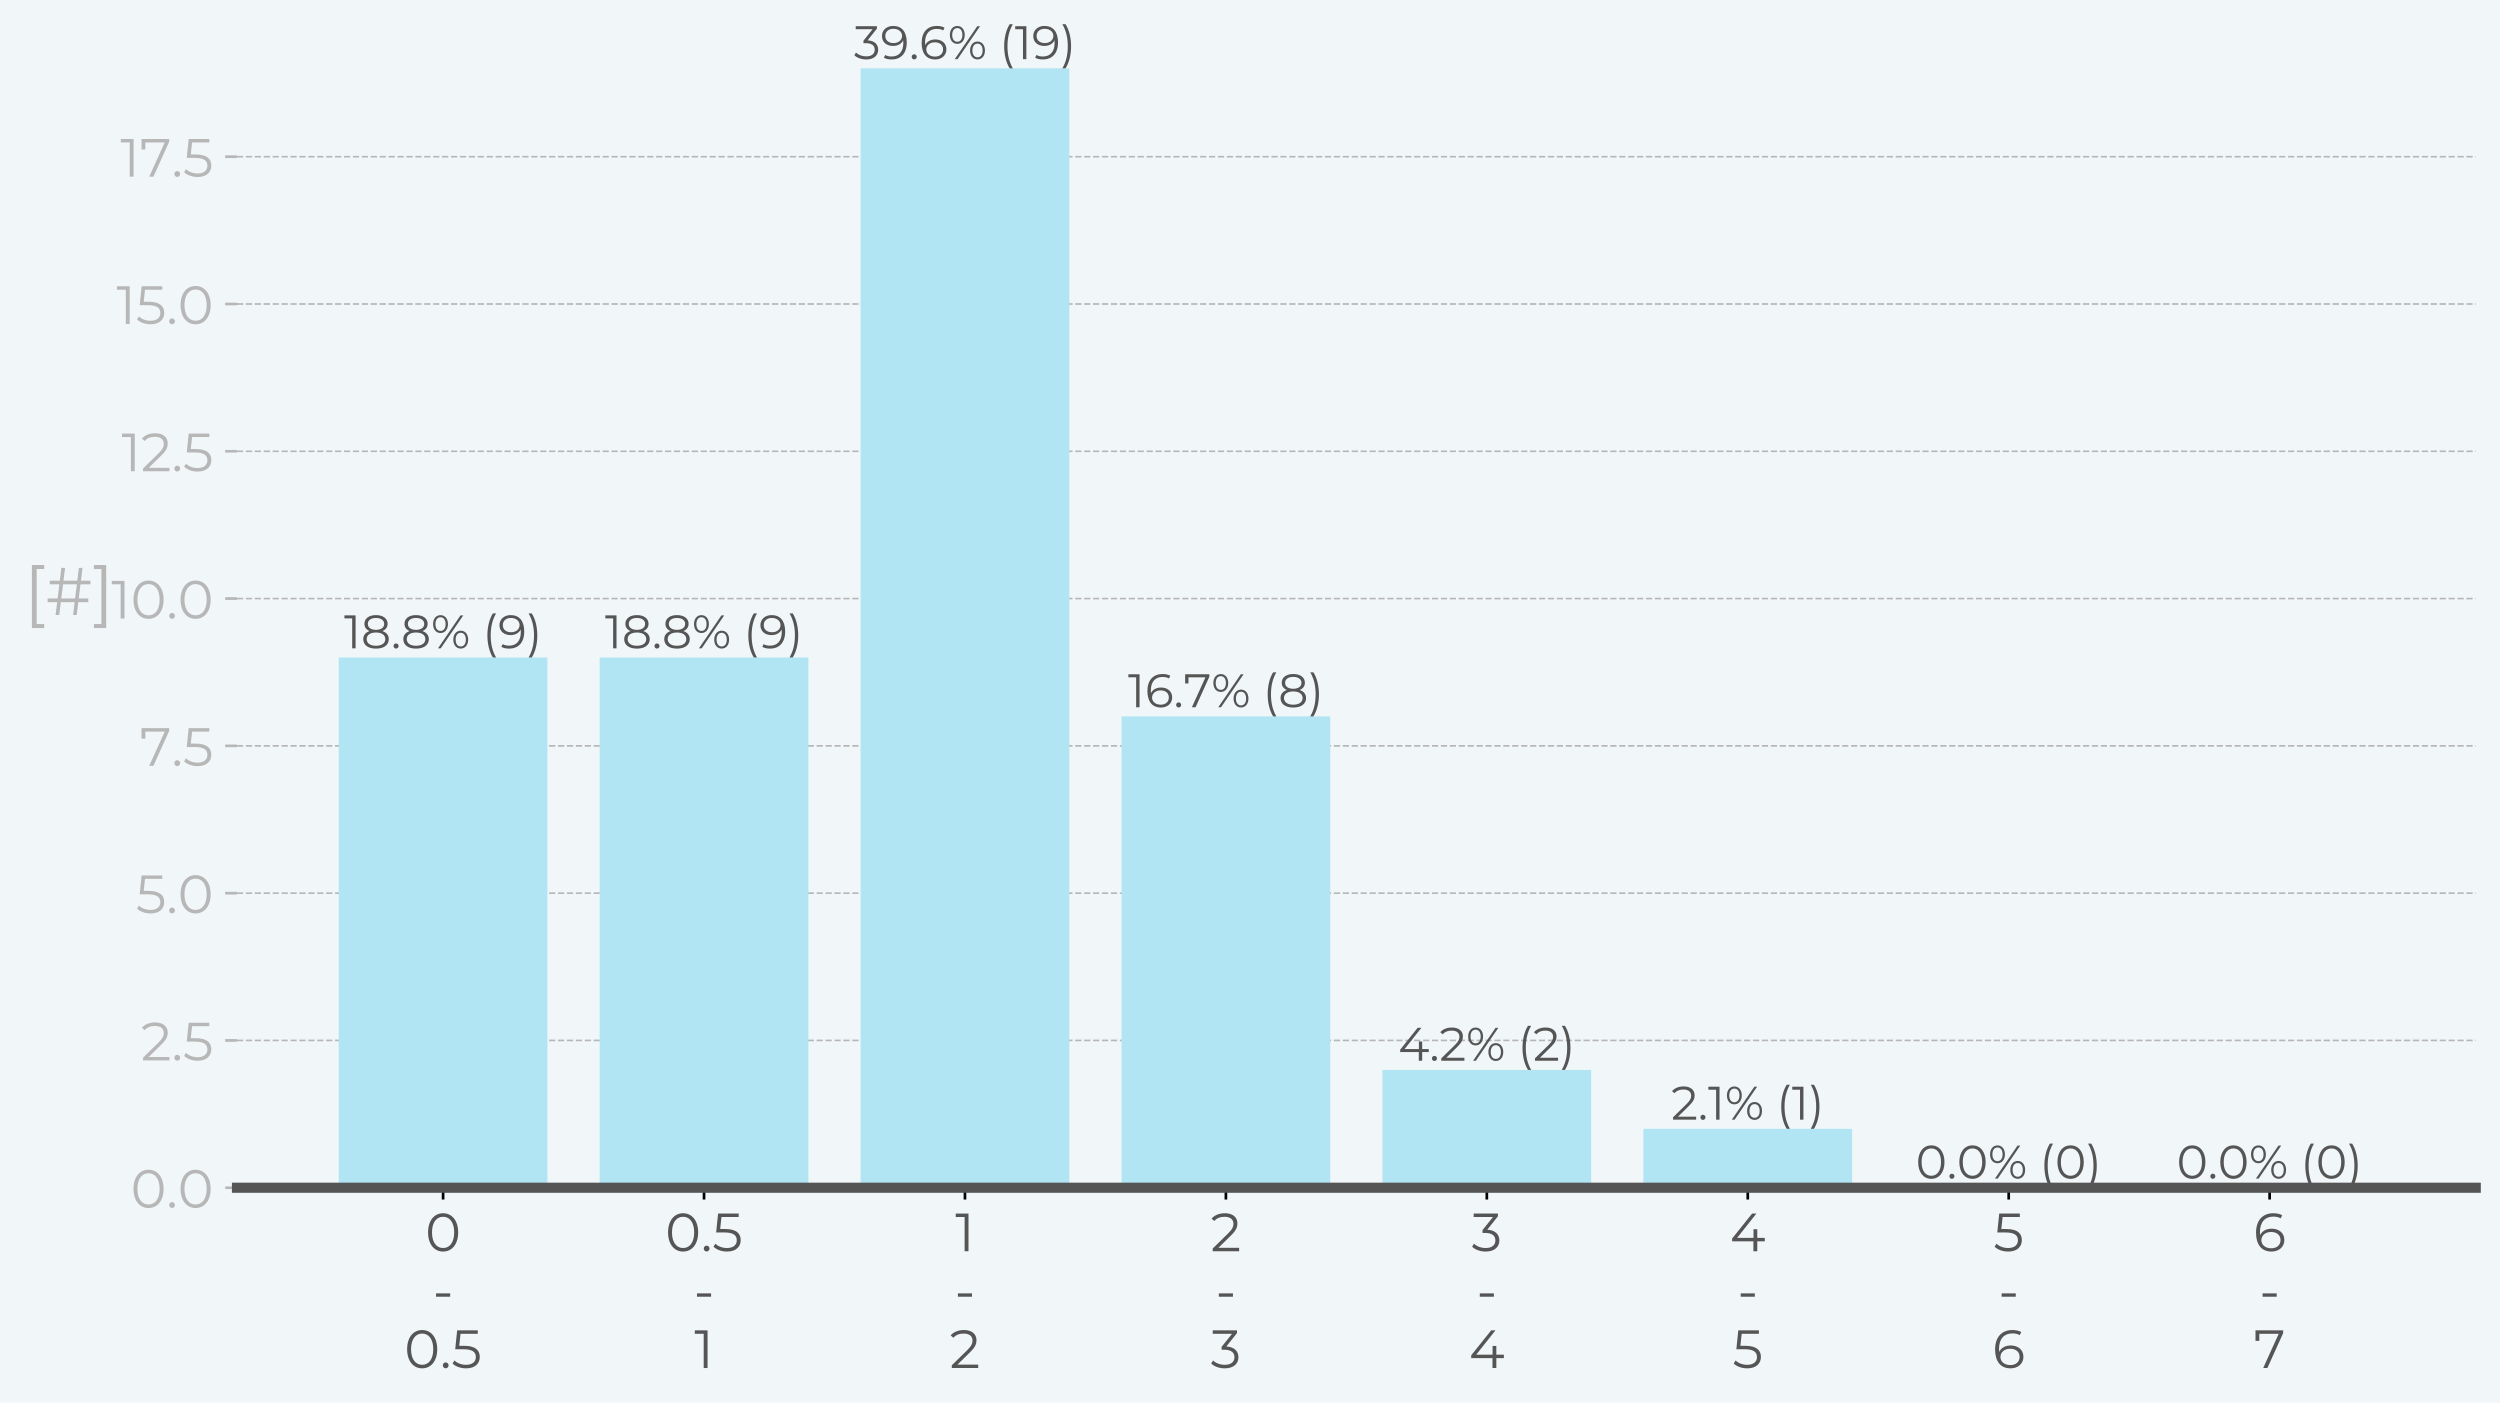
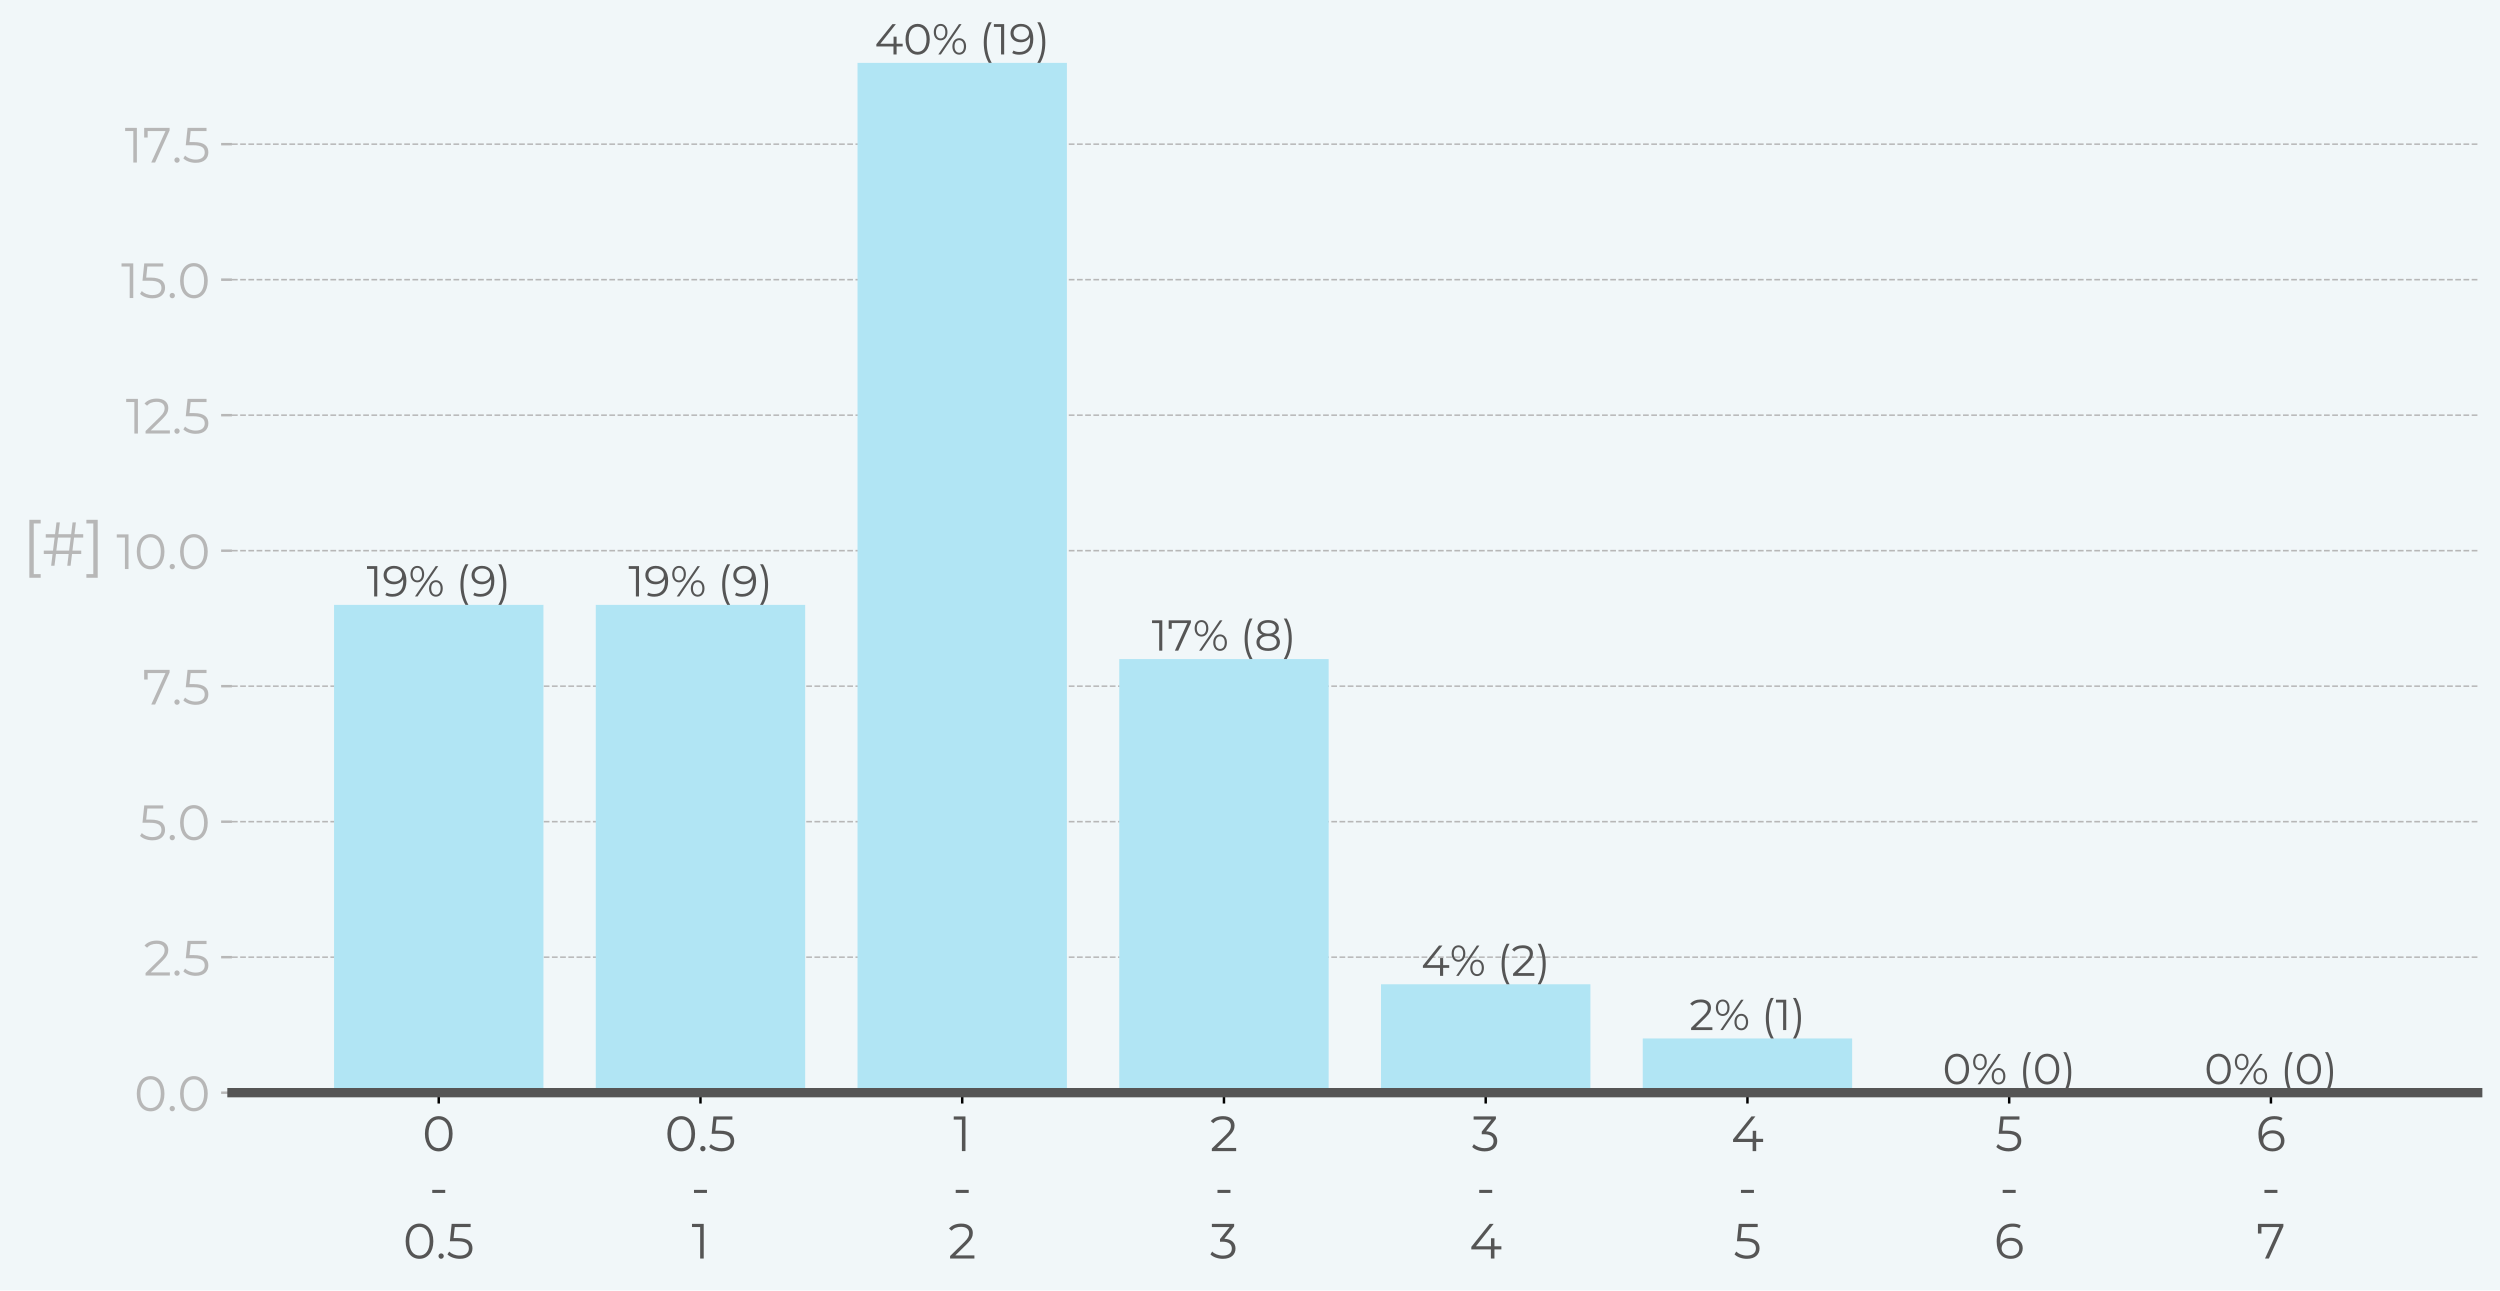
- <svg xmlns="http://www.w3.org/2000/svg" xmlns:xlink="http://www.w3.org/1999/xlink" width="742.895pt" height="416.827pt" viewBox="0 0 742.895 416.827" version="1.1">
+ <svg xmlns="http://www.w3.org/2000/svg" xmlns:xlink="http://www.w3.org/1999/xlink" width="807.524pt" height="416.827pt" viewBox="0 0 807.524 416.827" version="1.1">
  <defs>
    <style type="text/css">*{stroke-linejoin: round; stroke-linecap: butt}</style>
  </defs>
  <g id="figure_1">
    <g id="patch_1">
-       <path d="M 0 416.827  L 742.895 416.827  L 742.895 0  L 0 0  z " style="fill: #f1f7f9" />
+       <path d="M 0 416.827  L 807.524 416.827  L 807.524 0  L 0 0  z " style="fill: #f1f7f9" />
    </g>
    <g id="axes_1">
      <g id="patch_2">
-         <path d="M 70.415 352.945  L 735.695 352.945  L 735.695 20.305  L 70.415 20.305  z " style="fill: #f1f7f9" />
+         <path d="M 74.924 352.945  L 800.324 352.945  L 800.324 20.305  L 74.924 20.305  z " style="fill: #f1f7f9" />
      </g>
      <g id="matplotlib.axis_1">
        <g id="xtick_1">
          <g id="line2d_1">
            <defs>
-               <path id="m4e2fa15262" d="M 0 0  L 0 3.5  " style="stroke: #000000; stroke-width: 0.8" />
+               <path id="m063a7b8c73" d="M 0 0  L 0 3.5  " style="stroke: #000000; stroke-width: 0.8" />
            </defs>
            <g>
-               <use xlink:href="#m4e2fa15262" x="131.67" y="352.945" style="stroke: #000000; stroke-width: 0.8" />
+               <use xlink:href="#m063a7b8c73" x="141.715" y="352.945" style="stroke: #000000; stroke-width: 0.8" />
            </g>
          </g>
          <g id="text_1">
-             <g style="fill: #555555" transform="translate(126.3739 371.8178)scale(0.16 -0.16)">
+             <g style="fill: #555555" transform="translate(136.4184 371.8178)scale(0.16 -0.16)">
              <defs>
                <path id="Montserrat-Regular-30" d="M 2118 -38  C 3155 -38 3910 813 3910 2240  C 3910 3667 3155 4518 2118 4518  C 1082 4518 333 3667 333 2240  C 333 813 1082 -38 2118 -38  z M 2118 384  C 1338 384 800 1043 800 2240  C 800 3437 1338 4096 2118 4096  C 2899 4096 3437 3437 3437 2240  C 3437 1043 2899 384 2118 384  z " transform="scale(0.015625)" />
              </defs>
              <use xlink:href="#Montserrat-Regular-30" />
            </g>
-             <g style="fill: #555555" transform="translate(128.6139 389.1698)scale(0.16 -0.16)">
+             <g style="fill: #555555" transform="translate(138.6584 389.1698)scale(0.16 -0.16)">
              <defs>
                <path id="Montserrat-Regular-2d" d="M 384 1536  L 2061 1536  L 2061 1933  L 384 1933  L 384 1536  z " transform="scale(0.015625)" />
              </defs>
              <use xlink:href="#Montserrat-Regular-2d" />
            </g>
-             <g style="fill: #555555" transform="translate(120.1501 406.5218)scale(0.16 -0.16)">
+             <g style="fill: #555555" transform="translate(130.1947 406.5218)scale(0.16 -0.16)">
              <defs>
                <path id="Montserrat-Regular-2e" d="M 678 -32  C 864 -32 1024 122 1024 320  C 1024 518 864 666 678 666  C 493 666 339 518 339 320  C 339 122 493 -32 678 -32  z " transform="scale(0.015625)" />
                <path id="Montserrat-Regular-35" d="M 1510 2643  L 934 2643  L 1088 4070  L 3136 4070  L 3136 4480  L 685 4480  L 454 2234  L 1408 2234  C 2547 2234 2906 1875 2906 1299  C 2906 755 2502 384 1741 384  C 1165 384 653 602 365 902  L 141 538  C 486 186 1101 -38 1747 -38  C 2842 -38 3373 557 3373 1318  C 3373 2112 2861 2643 1510 2643  z " transform="scale(0.015625)" />
              </defs>
              <use xlink:href="#Montserrat-Regular-30" />
              <use xlink:href="#Montserrat-Regular-2e" x="66.2" />
              <use xlink:href="#Montserrat-Regular-35" x="87.4" />
            </g>
          </g>
        </g>
        <g id="xtick_2">
          <g id="line2d_2">
            <g>
-               <use xlink:href="#m4e2fa15262" x="209.209" y="352.945" style="stroke: #000000; stroke-width: 0.8" />
+               <use xlink:href="#m063a7b8c73" x="226.26" y="352.945" style="stroke: #000000; stroke-width: 0.8" />
            </g>
          </g>
          <g id="text_2">
-             <g style="fill: #555555" transform="translate(197.6886 371.8178)scale(0.16 -0.16)">
+             <g style="fill: #555555" transform="translate(214.7401 371.8178)scale(0.16 -0.16)">
              <use xlink:href="#Montserrat-Regular-30" />
              <use xlink:href="#Montserrat-Regular-2e" x="66.2" />
              <use xlink:href="#Montserrat-Regular-35" x="87.4" />
            </g>
-             <g style="fill: #555555" transform="translate(206.1523 389.1698)scale(0.16 -0.16)">
-               <use xlink:href="#Montserrat-Regular-2d" />
-             </g>
-             <g style="fill: #555555" transform="translate(206.3211 406.5218)scale(0.16 -0.16)">
+             <g style="fill: #555555" transform="translate(223.2039 389.1698)scale(0.16 -0.16)">
+               <use xlink:href="#Montserrat-Regular-2d" />
+             </g>
+             <g style="fill: #555555" transform="translate(223.3726 406.5218)scale(0.16 -0.16)">
              <defs>
                <path id="Montserrat-Regular-31" d="M 58 4480  L 58 4070  L 1114 4070  L 1114 0  L 1574 0  L 1574 4480  L 58 4480  z " transform="scale(0.015625)" />
              </defs>
              <use xlink:href="#Montserrat-Regular-31" />
            </g>
          </g>
        </g>
        <g id="xtick_3">
          <g id="line2d_3">
            <g>
-               <use xlink:href="#m4e2fa15262" x="286.747" y="352.945" style="stroke: #000000; stroke-width: 0.8" />
+               <use xlink:href="#m063a7b8c73" x="310.806" y="352.945" style="stroke: #000000; stroke-width: 0.8" />
            </g>
          </g>
          <g id="text_3">
-             <g style="fill: #555555" transform="translate(283.8596 371.8178)scale(0.16 -0.16)">
-               <use xlink:href="#Montserrat-Regular-31" />
-             </g>
-             <g style="fill: #555555" transform="translate(283.6908 389.1698)scale(0.16 -0.16)">
-               <use xlink:href="#Montserrat-Regular-2d" />
-             </g>
-             <g style="fill: #555555" transform="translate(282.2033 406.5218)scale(0.16 -0.16)">
+             <g style="fill: #555555" transform="translate(307.9181 371.8178)scale(0.16 -0.16)">
+               <use xlink:href="#Montserrat-Regular-31" />
+             </g>
+             <g style="fill: #555555" transform="translate(307.7493 389.1698)scale(0.16 -0.16)">
+               <use xlink:href="#Montserrat-Regular-2d" />
+             </g>
+             <g style="fill: #555555" transform="translate(306.2618 406.5218)scale(0.16 -0.16)">
              <defs>
                <path id="Montserrat-Regular-32" d="M 928 410  L 2451 1907  C 3053 2496 3187 2880 3187 3309  C 3187 4058 2611 4518 1702 4518  C 1018 4518 461 4288 115 3878  L 442 3597  C 736 3936 1139 4096 1664 4096  C 2349 4096 2714 3776 2714 3258  C 2714 2950 2618 2650 2112 2150  L 250 326  L 250 0  L 3392 0  L 3392 410  L 928 410  z " transform="scale(0.015625)" />
              </defs>
              <use xlink:href="#Montserrat-Regular-32" />
            </g>
          </g>
        </g>
        <g id="xtick_4">
          <g id="line2d_4">
            <g>
-               <use xlink:href="#m4e2fa15262" x="364.286" y="352.945" style="stroke: #000000; stroke-width: 0.8" />
+               <use xlink:href="#m063a7b8c73" x="395.351" y="352.945" style="stroke: #000000; stroke-width: 0.8" />
            </g>
          </g>
          <g id="text_4">
-             <g style="fill: #555555" transform="translate(359.7418 371.8178)scale(0.16 -0.16)">
+             <g style="fill: #555555" transform="translate(390.8073 371.8178)scale(0.16 -0.16)">
              <use xlink:href="#Montserrat-Regular-32" />
            </g>
-             <g style="fill: #555555" transform="translate(361.2293 389.1698)scale(0.16 -0.16)">
-               <use xlink:href="#Montserrat-Regular-2d" />
-             </g>
-             <g style="fill: #555555" transform="translate(359.773 406.5218)scale(0.16 -0.16)">
+             <g style="fill: #555555" transform="translate(392.2948 389.1698)scale(0.16 -0.16)">
+               <use xlink:href="#Montserrat-Regular-2d" />
+             </g>
+             <g style="fill: #555555" transform="translate(390.8385 406.5218)scale(0.16 -0.16)">
              <defs>
                <path id="Montserrat-Regular-33" d="M 1856 2560  L 3123 4154  L 3123 4480  L 243 4480  L 243 4070  L 2534 4070  L 1293 2515  L 1293 2176  L 1613 2176  C 2445 2176 2822 1824 2822 1286  C 2822 730 2413 384 1670 384  C 1088 384 570 602 282 902  L 58 538  C 403 186 1024 -38 1670 -38  C 2752 -38 3296 538 3296 1286  C 3296 2003 2816 2509 1856 2560  z " transform="scale(0.015625)" />
              </defs>
              <use xlink:href="#Montserrat-Regular-33" />
            </g>
          </g>
        </g>
        <g id="xtick_5">
          <g id="line2d_5">
            <g>
-               <use xlink:href="#m4e2fa15262" x="441.824" y="352.945" style="stroke: #000000; stroke-width: 0.8" />
+               <use xlink:href="#m063a7b8c73" x="479.896" y="352.945" style="stroke: #000000; stroke-width: 0.8" />
            </g>
          </g>
          <g id="text_5">
-             <g style="fill: #555555" transform="translate(437.3115 371.8178)scale(0.16 -0.16)">
+             <g style="fill: #555555" transform="translate(475.384 371.8178)scale(0.16 -0.16)">
              <use xlink:href="#Montserrat-Regular-33" />
            </g>
-             <g style="fill: #555555" transform="translate(438.7677 389.1698)scale(0.16 -0.16)">
-               <use xlink:href="#Montserrat-Regular-2d" />
-             </g>
-             <g style="fill: #555555" transform="translate(436.5365 406.5218)scale(0.16 -0.16)">
+             <g style="fill: #555555" transform="translate(476.8402 389.1698)scale(0.16 -0.16)">
+               <use xlink:href="#Montserrat-Regular-2d" />
+             </g>
+             <g style="fill: #555555" transform="translate(474.609 406.5218)scale(0.16 -0.16)">
              <defs>
                <path id="Montserrat-Regular-34" d="M 4141 1587  L 3245 1587  L 3245 2624  L 2797 2624  L 2797 1587  L 851 1587  L 3142 4480  L 2630 4480  L 256 1510  L 256 1178  L 2784 1178  L 2784 0  L 3245 0  L 3245 1178  L 4141 1178  L 4141 1587  z " transform="scale(0.015625)" />
              </defs>
              <use xlink:href="#Montserrat-Regular-34" />
            </g>
          </g>
        </g>
        <g id="xtick_6">
          <g id="line2d_6">
            <g>
-               <use xlink:href="#m4e2fa15262" x="519.362" y="352.945" style="stroke: #000000; stroke-width: 0.8" />
+               <use xlink:href="#m063a7b8c73" x="564.442" y="352.945" style="stroke: #000000; stroke-width: 0.8" />
            </g>
          </g>
          <g id="text_6">
-             <g style="fill: #555555" transform="translate(514.0749 371.8178)scale(0.16 -0.16)">
+             <g style="fill: #555555" transform="translate(559.1544 371.8178)scale(0.16 -0.16)">
              <use xlink:href="#Montserrat-Regular-34" />
            </g>
-             <g style="fill: #555555" transform="translate(516.3062 389.1698)scale(0.16 -0.16)">
-               <use xlink:href="#Montserrat-Regular-2d" />
-             </g>
-             <g style="fill: #555555" transform="translate(514.8349 406.5218)scale(0.16 -0.16)">
+             <g style="fill: #555555" transform="translate(561.3857 389.1698)scale(0.16 -0.16)">
+               <use xlink:href="#Montserrat-Regular-2d" />
+             </g>
+             <g style="fill: #555555" transform="translate(559.9144 406.5218)scale(0.16 -0.16)">
              <use xlink:href="#Montserrat-Regular-35" />
            </g>
          </g>
        </g>
        <g id="xtick_7">
          <g id="line2d_7">
            <g>
-               <use xlink:href="#m4e2fa15262" x="596.901" y="352.945" style="stroke: #000000; stroke-width: 0.8" />
+               <use xlink:href="#m063a7b8c73" x="648.987" y="352.945" style="stroke: #000000; stroke-width: 0.8" />
            </g>
          </g>
          <g id="text_7">
-             <g style="fill: #555555" transform="translate(592.3734 371.8178)scale(0.16 -0.16)">
+             <g style="fill: #555555" transform="translate(644.4599 371.8178)scale(0.16 -0.16)">
              <use xlink:href="#Montserrat-Regular-35" />
            </g>
-             <g style="fill: #555555" transform="translate(593.8447 389.1698)scale(0.16 -0.16)">
-               <use xlink:href="#Montserrat-Regular-2d" />
-             </g>
-             <g style="fill: #555555" transform="translate(592.0284 406.5218)scale(0.16 -0.16)">
+             <g style="fill: #555555" transform="translate(645.9311 389.1698)scale(0.16 -0.16)">
+               <use xlink:href="#Montserrat-Regular-2d" />
+             </g>
+             <g style="fill: #555555" transform="translate(644.1149 406.5218)scale(0.16 -0.16)">
              <defs>
                <path id="Montserrat-Regular-36" d="M 2189 2682  C 1568 2682 1043 2406 819 1914  C 806 2048 800 2176 800 2278  C 800 3494 1421 4115 2387 4115  C 2720 4115 3027 4058 3258 3904  L 3443 4275  C 3162 4448 2784 4518 2381 4518  C 1165 4518 333 3725 333 2202  C 333 787 979 -38 2170 -38  C 3040 -38 3699 499 3699 1338  C 3699 2157 3078 2682 2189 2682  z M 2150 352  C 1376 352 966 819 966 1312  C 966 1869 1434 2291 2118 2291  C 2810 2291 3245 1914 3245 1325  C 3245 730 2797 352 2150 352  z " transform="scale(0.015625)" />
              </defs>
              <use xlink:href="#Montserrat-Regular-36" />
            </g>
          </g>
        </g>
        <g id="xtick_8">
          <g id="line2d_8">
            <g>
-               <use xlink:href="#m4e2fa15262" x="674.439" y="352.945" style="stroke: #000000; stroke-width: 0.8" />
+               <use xlink:href="#m063a7b8c73" x="733.533" y="352.945" style="stroke: #000000; stroke-width: 0.8" />
            </g>
          </g>
          <g id="text_8">
-             <g style="fill: #555555" transform="translate(669.5669 371.8178)scale(0.16 -0.16)">
+             <g style="fill: #555555" transform="translate(728.6603 371.8178)scale(0.16 -0.16)">
              <use xlink:href="#Montserrat-Regular-36" />
            </g>
-             <g style="fill: #555555" transform="translate(671.3831 389.1698)scale(0.16 -0.16)">
-               <use xlink:href="#Montserrat-Regular-2d" />
-             </g>
-             <g style="fill: #555555" transform="translate(669.7269 406.5218)scale(0.16 -0.16)">
+             <g style="fill: #555555" transform="translate(730.4766 389.1698)scale(0.16 -0.16)">
+               <use xlink:href="#Montserrat-Regular-2d" />
+             </g>
+             <g style="fill: #555555" transform="translate(728.8203 406.5218)scale(0.16 -0.16)">
              <defs>
                <path id="Montserrat-Regular-37" d="M 205 4480  L 205 3232  L 659 3232  L 659 4070  L 2963 4070  L 1120 0  L 1619 0  L 3494 4154  L 3494 4480  L 205 4480  z " transform="scale(0.015625)" />
              </defs>
              <use xlink:href="#Montserrat-Regular-37" />
            </g>
          </g>
        </g>
      </g>
      <g id="matplotlib.axis_2">
        <g id="ytick_1">
          <g id="line2d_9">
-             <path d="M 70.415 352.945  L 735.695 352.945  " clip-path="url(#p030d0eea10)" style="fill: none; stroke-dasharray: 1.85,0.8; stroke-dashoffset: 0; stroke: #b7b7b7; stroke-width: 0.5" />
+             <path d="M 74.924 352.945  L 800.324 352.945  " clip-path="url(#p17b82a9114)" style="fill: none; stroke-dasharray: 1.85,0.8; stroke-dashoffset: 0; stroke: #b7b7b7; stroke-width: 0.5" />
          </g>
          <g id="line2d_10">
            <defs>
-               <path id="m6c656fe354" d="M 0 0  L -3.5 0  " style="stroke: #b7b7b7; stroke-width: 0.8" />
+               <path id="m8262b49370" d="M 0 0  L -3.5 0  " style="stroke: #b7b7b7; stroke-width: 0.8" />
            </defs>
            <g>
-               <use xlink:href="#m6c656fe354" x="70.415" y="352.945" style="fill: #b7b7b7; stroke: #b7b7b7; stroke-width: 0.8" />
+               <use xlink:href="#m8262b49370" x="74.924" y="352.945" style="fill: #b7b7b7; stroke: #b7b7b7; stroke-width: 0.8" />
            </g>
          </g>
          <g id="text_9">
-             <g style="fill: #b7b7b7" transform="translate(38.83725 358.8816)scale(0.16 -0.16)">
+             <g style="fill: #b7b7b7" transform="translate(43.34625 358.8816)scale(0.16 -0.16)">
              <use xlink:href="#Montserrat-Regular-30" />
              <use xlink:href="#Montserrat-Regular-2e" x="66.2" />
              <use xlink:href="#Montserrat-Regular-30" x="87.4" />
            </g>
          </g>
        </g>
        <g id="ytick_2">
          <g id="line2d_11">
-             <path d="M 70.415 309.177  L 735.695 309.177  " clip-path="url(#p030d0eea10)" style="fill: none; stroke-dasharray: 1.85,0.8; stroke-dashoffset: 0; stroke: #b7b7b7; stroke-width: 0.5" />
+             <path d="M 74.924 309.177  L 800.324 309.177  " clip-path="url(#p17b82a9114)" style="fill: none; stroke-dasharray: 1.85,0.8; stroke-dashoffset: 0; stroke: #b7b7b7; stroke-width: 0.5" />
          </g>
          <g id="line2d_12">
            <g>
-               <use xlink:href="#m6c656fe354" x="70.415" y="309.177" style="fill: #b7b7b7; stroke: #b7b7b7; stroke-width: 0.8" />
+               <use xlink:href="#m8262b49370" x="74.924" y="309.177" style="fill: #b7b7b7; stroke: #b7b7b7; stroke-width: 0.8" />
            </g>
          </g>
          <g id="text_10">
-             <g style="fill: #b7b7b7" transform="translate(41.87975 315.1131)scale(0.16 -0.16)">
+             <g style="fill: #b7b7b7" transform="translate(46.38875 315.1131)scale(0.16 -0.16)">
              <use xlink:href="#Montserrat-Regular-32" />
              <use xlink:href="#Montserrat-Regular-2e" x="56.8" />
              <use xlink:href="#Montserrat-Regular-35" x="78" />
            </g>
          </g>
        </g>
        <g id="ytick_3">
          <g id="line2d_13">
-             <path d="M 70.415 265.408  L 735.695 265.408  " clip-path="url(#p030d0eea10)" style="fill: none; stroke-dasharray: 1.85,0.8; stroke-dashoffset: 0; stroke: #b7b7b7; stroke-width: 0.5" />
+             <path d="M 74.924 265.408  L 800.324 265.408  " clip-path="url(#p17b82a9114)" style="fill: none; stroke-dasharray: 1.85,0.8; stroke-dashoffset: 0; stroke: #b7b7b7; stroke-width: 0.5" />
          </g>
          <g id="line2d_14">
            <g>
-               <use xlink:href="#m6c656fe354" x="70.415" y="265.408" style="fill: #b7b7b7; stroke: #b7b7b7; stroke-width: 0.8" />
+               <use xlink:href="#m8262b49370" x="74.924" y="265.408" style="fill: #b7b7b7; stroke: #b7b7b7; stroke-width: 0.8" />
            </g>
          </g>
          <g id="text_11">
-             <g style="fill: #b7b7b7" transform="translate(40.37475 271.3447)scale(0.16 -0.16)">
+             <g style="fill: #b7b7b7" transform="translate(44.88375 271.3447)scale(0.16 -0.16)">
              <use xlink:href="#Montserrat-Regular-35" />
              <use xlink:href="#Montserrat-Regular-2e" x="56.6" />
              <use xlink:href="#Montserrat-Regular-30" x="77.8" />
            </g>
          </g>
        </g>
        <g id="ytick_4">
          <g id="line2d_15">
-             <path d="M 70.415 221.64  L 735.695 221.64  " clip-path="url(#p030d0eea10)" style="fill: none; stroke-dasharray: 1.85,0.8; stroke-dashoffset: 0; stroke: #b7b7b7; stroke-width: 0.5" />
+             <path d="M 74.924 221.64  L 800.324 221.64  " clip-path="url(#p17b82a9114)" style="fill: none; stroke-dasharray: 1.85,0.8; stroke-dashoffset: 0; stroke: #b7b7b7; stroke-width: 0.5" />
          </g>
          <g id="line2d_16">
            <g>
-               <use xlink:href="#m6c656fe354" x="70.415" y="221.64" style="fill: #b7b7b7; stroke: #b7b7b7; stroke-width: 0.8" />
+               <use xlink:href="#m8262b49370" x="74.924" y="221.64" style="fill: #b7b7b7; stroke: #b7b7b7; stroke-width: 0.8" />
            </g>
          </g>
          <g id="text_12">
-             <g style="fill: #b7b7b7" transform="translate(41.54225 227.5763)scale(0.16 -0.16)">
+             <g style="fill: #b7b7b7" transform="translate(46.05125 227.5763)scale(0.16 -0.16)">
              <use xlink:href="#Montserrat-Regular-37" />
              <use xlink:href="#Montserrat-Regular-2e" x="58.9" />
              <use xlink:href="#Montserrat-Regular-35" x="80.1" />
            </g>
          </g>
        </g>
        <g id="ytick_5">
          <g id="line2d_17">
-             <path d="M 70.415 177.872  L 735.695 177.872  " clip-path="url(#p030d0eea10)" style="fill: none; stroke-dasharray: 1.85,0.8; stroke-dashoffset: 0; stroke: #b7b7b7; stroke-width: 0.5" />
+             <path d="M 74.924 177.872  L 800.324 177.872  " clip-path="url(#p17b82a9114)" style="fill: none; stroke-dasharray: 1.85,0.8; stroke-dashoffset: 0; stroke: #b7b7b7; stroke-width: 0.5" />
          </g>
          <g id="line2d_18">
            <g>
-               <use xlink:href="#m6c656fe354" x="70.415" y="177.872" style="fill: #b7b7b7; stroke: #b7b7b7; stroke-width: 0.8" />
+               <use xlink:href="#m8262b49370" x="74.924" y="177.872" style="fill: #b7b7b7; stroke: #b7b7b7; stroke-width: 0.8" />
            </g>
          </g>
          <g id="text_13">
-             <g style="fill: #b7b7b7" transform="translate(33.06225 183.8079)scale(0.16 -0.16)">
+             <g style="fill: #b7b7b7" transform="translate(37.57125 183.8079)scale(0.16 -0.16)">
              <use xlink:href="#Montserrat-Regular-31" />
              <use xlink:href="#Montserrat-Regular-30" x="36.1" />
              <use xlink:href="#Montserrat-Regular-2e" x="102.3" />
              <use xlink:href="#Montserrat-Regular-30" x="123.5" />
            </g>
          </g>
        </g>
        <g id="ytick_6">
          <g id="line2d_19">
-             <path d="M 70.415 134.103  L 735.695 134.103  " clip-path="url(#p030d0eea10)" style="fill: none; stroke-dasharray: 1.85,0.8; stroke-dashoffset: 0; stroke: #b7b7b7; stroke-width: 0.5" />
+             <path d="M 74.924 134.103  L 800.324 134.103  " clip-path="url(#p17b82a9114)" style="fill: none; stroke-dasharray: 1.85,0.8; stroke-dashoffset: 0; stroke: #b7b7b7; stroke-width: 0.5" />
          </g>
          <g id="line2d_20">
            <g>
-               <use xlink:href="#m6c656fe354" x="70.415" y="134.103" style="fill: #b7b7b7; stroke: #b7b7b7; stroke-width: 0.8" />
+               <use xlink:href="#m8262b49370" x="74.924" y="134.103" style="fill: #b7b7b7; stroke: #b7b7b7; stroke-width: 0.8" />
            </g>
          </g>
          <g id="text_14">
-             <g style="fill: #b7b7b7" transform="translate(36.10475 140.0395)scale(0.16 -0.16)">
+             <g style="fill: #b7b7b7" transform="translate(40.61375 140.0395)scale(0.16 -0.16)">
              <use xlink:href="#Montserrat-Regular-31" />
              <use xlink:href="#Montserrat-Regular-32" x="36.1" />
              <use xlink:href="#Montserrat-Regular-2e" x="92.9" />
              <use xlink:href="#Montserrat-Regular-35" x="114.1" />
            </g>
          </g>
        </g>
        <g id="ytick_7">
          <g id="line2d_21">
-             <path d="M 70.415 90.335  L 735.695 90.335  " clip-path="url(#p030d0eea10)" style="fill: none; stroke-dasharray: 1.85,0.8; stroke-dashoffset: 0; stroke: #b7b7b7; stroke-width: 0.5" />
+             <path d="M 74.924 90.335  L 800.324 90.335  " clip-path="url(#p17b82a9114)" style="fill: none; stroke-dasharray: 1.85,0.8; stroke-dashoffset: 0; stroke: #b7b7b7; stroke-width: 0.5" />
          </g>
          <g id="line2d_22">
            <g>
-               <use xlink:href="#m6c656fe354" x="70.415" y="90.335" style="fill: #b7b7b7; stroke: #b7b7b7; stroke-width: 0.8" />
+               <use xlink:href="#m8262b49370" x="74.924" y="90.335" style="fill: #b7b7b7; stroke: #b7b7b7; stroke-width: 0.8" />
            </g>
          </g>
          <g id="text_15">
-             <g style="fill: #b7b7b7" transform="translate(34.59975 96.27104)scale(0.16 -0.16)">
+             <g style="fill: #b7b7b7" transform="translate(39.10875 96.27104)scale(0.16 -0.16)">
              <use xlink:href="#Montserrat-Regular-31" />
              <use xlink:href="#Montserrat-Regular-35" x="36.1" />
              <use xlink:href="#Montserrat-Regular-2e" x="92.7" />
              <use xlink:href="#Montserrat-Regular-30" x="113.9" />
            </g>
          </g>
        </g>
        <g id="ytick_8">
          <g id="line2d_23">
-             <path d="M 70.415 46.566  L 735.695 46.566  " clip-path="url(#p030d0eea10)" style="fill: none; stroke-dasharray: 1.85,0.8; stroke-dashoffset: 0; stroke: #b7b7b7; stroke-width: 0.5" />
+             <path d="M 74.924 46.566  L 800.324 46.566  " clip-path="url(#p17b82a9114)" style="fill: none; stroke-dasharray: 1.85,0.8; stroke-dashoffset: 0; stroke: #b7b7b7; stroke-width: 0.5" />
          </g>
          <g id="line2d_24">
            <g>
-               <use xlink:href="#m6c656fe354" x="70.415" y="46.566" style="fill: #b7b7b7; stroke: #b7b7b7; stroke-width: 0.8" />
+               <use xlink:href="#m8262b49370" x="74.924" y="46.566" style="fill: #b7b7b7; stroke: #b7b7b7; stroke-width: 0.8" />
            </g>
          </g>
          <g id="text_16">
-             <g style="fill: #b7b7b7" transform="translate(35.76725 52.50261)scale(0.16 -0.16)">
+             <g style="fill: #b7b7b7" transform="translate(40.27625 52.50261)scale(0.16 -0.16)">
              <use xlink:href="#Montserrat-Regular-31" />
              <use xlink:href="#Montserrat-Regular-37" x="36.1" />
              <use xlink:href="#Montserrat-Regular-2e" x="95" />
              <use xlink:href="#Montserrat-Regular-35" x="116.2" />
            </g>
          </g>
        </g>
        <g id="text_17">
          <g style="fill: #b7b7b7" transform="translate(7.2 182.7441)scale(0.2 -0.2)">
            <defs>
              <path id="Montserrat-Regular-5b" d="M 730 -1242  L 1901 -1242  L 1901 -864  L 1184 -864  L 1184 4371  L 1901 4371  L 1901 4749  L 730 4749  L 730 -1242  z " transform="scale(0.015625)" />
              <path id="Montserrat-Regular-23" d="M 4262 2912  L 4262 3264  L 3360 3264  L 3507 4480  L 3162 4480  L 3014 3264  L 1696 3264  L 1850 4480  L 1498 4480  L 1350 3264  L 390 3264  L 390 2912  L 1306 2912  L 1139 1568  L 186 1568  L 186 1216  L 1094 1216  L 947 0  L 1293 0  L 1446 1216  L 2758 1216  L 2611 0  L 2957 0  L 3104 1216  L 4058 1216  L 4058 1568  L 3149 1568  L 3315 2912  L 4262 2912  z M 2803 1568  L 1485 1568  L 1658 2912  L 2970 2912  L 2803 1568  z " transform="scale(0.015625)" />
              <path id="Montserrat-Regular-5d" d="M 1306 -1242  L 1306 4749  L 134 4749  L 134 4371  L 851 4371  L 851 -864  L 134 -864  L 134 -1242  L 1306 -1242  z " transform="scale(0.015625)" />
            </defs>
            <use xlink:href="#Montserrat-Regular-5b" />
            <use xlink:href="#Montserrat-Regular-23" x="31.8" />
            <use xlink:href="#Montserrat-Regular-5d" x="101.4" />
          </g>
        </g>
      </g>
      <g id="patch_3">
-         <path d="M 100.655 352.945  L 162.686 352.945  L 162.686 195.379  L 100.655 195.379  z " clip-path="url(#p030d0eea10)" style="fill: #b1e5f4" />
+         <path d="M 107.896 352.945  L 175.533 352.945  L 175.533 195.379  L 107.896 195.379  z " clip-path="url(#p17b82a9114)" style="fill: #b1e5f4" />
      </g>
      <g id="patch_4">
-         <path d="M 178.193 352.945  L 240.224 352.945  L 240.224 195.379  L 178.193 195.379  z " clip-path="url(#p030d0eea10)" style="fill: #b1e5f4" />
+         <path d="M 192.442 352.945  L 260.078 352.945  L 260.078 195.379  L 192.442 195.379  z " clip-path="url(#p17b82a9114)" style="fill: #b1e5f4" />
      </g>
      <g id="patch_5">
-         <path d="M 255.732 352.945  L 317.762 352.945  L 317.762 20.305  L 255.732 20.305  z " clip-path="url(#p030d0eea10)" style="fill: #b1e5f4" />
+         <path d="M 276.987 352.945  L 344.624 352.945  L 344.624 20.305  L 276.987 20.305  z " clip-path="url(#p17b82a9114)" style="fill: #b1e5f4" />
      </g>
      <g id="patch_6">
-         <path d="M 333.27 352.945  L 395.301 352.945  L 395.301 212.886  L 333.27 212.886  z " clip-path="url(#p030d0eea10)" style="fill: #b1e5f4" />
+         <path d="M 361.533 352.945  L 429.169 352.945  L 429.169 212.886  L 361.533 212.886  z " clip-path="url(#p17b82a9114)" style="fill: #b1e5f4" />
      </g>
      <g id="patch_7">
-         <path d="M 410.809 352.945  L 472.839 352.945  L 472.839 317.931  L 410.809 317.931  z " clip-path="url(#p030d0eea10)" style="fill: #b1e5f4" />
+         <path d="M 446.078 352.945  L 513.715 352.945  L 513.715 317.931  L 446.078 317.931  z " clip-path="url(#p17b82a9114)" style="fill: #b1e5f4" />
      </g>
      <g id="patch_8">
-         <path d="M 488.347 352.945  L 550.378 352.945  L 550.378 335.438  L 488.347 335.438  z " clip-path="url(#p030d0eea10)" style="fill: #b1e5f4" />
+         <path d="M 530.624 352.945  L 598.26 352.945  L 598.26 335.438  L 530.624 335.438  z " clip-path="url(#p17b82a9114)" style="fill: #b1e5f4" />
      </g>
      <g id="patch_9">
-         <path d="M 565.886 352.945  L 627.916 352.945  L 627.916 352.945  L 565.886 352.945  z " clip-path="url(#p030d0eea10)" style="fill: #b1e5f4" />
+         <path d="M 615.169 352.945  L 682.806 352.945  L 682.806 352.945  L 615.169 352.945  z " clip-path="url(#p17b82a9114)" style="fill: #b1e5f4" />
      </g>
      <g id="patch_10">
-         <path d="M 643.424 352.945  L 705.455 352.945  L 705.455 352.945  L 643.424 352.945  z " clip-path="url(#p030d0eea10)" style="fill: #b1e5f4" />
+         <path d="M 699.715 352.945  L 767.351 352.945  L 767.351 352.945  L 699.715 352.945  z " clip-path="url(#p17b82a9114)" style="fill: #b1e5f4" />
      </g>
      <g id="text_18">
-         <g style="fill: #555555" transform="translate(102.2198 192.6621)scale(0.14 -0.14)">
+         <g style="fill: #555555" transform="translate(118.4167 192.6621)scale(0.14 -0.14)">
          <defs>
-             <path id="Montserrat-Regular-38" d="M 2899 2349  C 3360 2528 3616 2867 3616 3334  C 3616 4064 2982 4518 2035 4518  C 1088 4518 467 4064 467 3334  C 467 2867 717 2528 1171 2349  C 614 2163 307 1786 307 1248  C 307 454 960 -38 2035 -38  C 3104 -38 3776 454 3776 1248  C 3776 1779 3462 2163 2899 2349  z M 928 3322  C 928 3821 1357 4128 2035 4128  C 2707 4128 3149 3821 3149 3315  C 3149 2829 2733 2515 2035 2515  C 1338 2515 928 2829 928 3322  z M 2035 352  C 1242 352 774 698 774 1254  C 774 1805 1242 2150 2035 2150  C 2829 2150 3302 1805 3302 1254  C 3302 698 2829 352 2035 352  z " transform="scale(0.015625)" />
+             <path id="Montserrat-Regular-39" d="M 1728 4518  C 858 4518 198 3981 198 3142  C 198 2323 819 1798 1709 1798  C 2330 1798 2854 2074 3078 2566  C 3091 2432 3098 2304 3098 2202  C 3098 986 2477 365 1510 365  C 1178 365 870 422 640 576  L 454 205  C 736 32 1114 -38 1517 -38  C 2733 -38 3565 755 3565 2278  C 3565 3693 2918 4518 1728 4518  z M 1779 2189  C 1088 2189 653 2566 653 3155  C 653 3750 1101 4128 1747 4128  C 2522 4128 2931 3661 2931 3168  C 2931 2611 2464 2189 1779 2189  z " transform="scale(0.015625)" />
            <path id="Montserrat-Regular-25" d="M 1280 2080  C 1875 2080 2291 2560 2291 3296  C 2291 4032 1875 4512 1280 4512  C 678 4512 269 4026 269 3296  C 269 2566 678 2080 1280 2080  z M 934 0  L 1312 0  L 4371 4480  L 3994 4480  L 934 0  z M 1280 2368  C 858 2368 589 2720 589 3296  C 589 3872 858 4224 1280 4224  C 1696 4224 1971 3878 1971 3296  C 1971 2714 1696 2368 1280 2368  z M 4026 -32  C 4627 -32 5037 454 5037 1184  C 5037 1914 4627 2400 4026 2400  C 3430 2400 3014 1914 3014 1184  C 3014 454 3430 -32 4026 -32  z M 4026 256  C 3610 256 3334 602 3334 1184  C 3334 1766 3610 2112 4026 2112  C 4448 2112 4717 1760 4717 1184  C 4717 608 4448 256 4026 256  z " transform="scale(0.015625)" />
            <path id="Montserrat-Regular-20" transform="scale(0.015625)" />
            <path id="Montserrat-Regular-28" d="M 1408 -1242  L 1843 -1242  C 1338 -365 1114 614 1114 1754  C 1114 2893 1338 3872 1843 4749  L 1408 4749  C 934 3987 666 2931 666 1754  C 666 576 934 -467 1408 -1242  z " transform="scale(0.015625)" />
-             <path id="Montserrat-Regular-39" d="M 1728 4518  C 858 4518 198 3981 198 3142  C 198 2323 819 1798 1709 1798  C 2330 1798 2854 2074 3078 2566  C 3091 2432 3098 2304 3098 2202  C 3098 986 2477 365 1510 365  C 1178 365 870 422 640 576  L 454 205  C 736 32 1114 -38 1517 -38  C 2733 -38 3565 755 3565 2278  C 3565 3693 2918 4518 1728 4518  z M 1779 2189  C 1088 2189 653 2566 653 3155  C 653 3750 1101 4128 1747 4128  C 2522 4128 2931 3661 2931 3168  C 2931 2611 2464 2189 1779 2189  z " transform="scale(0.015625)" />
            <path id="Montserrat-Regular-29" d="M 691 -1242  C 1171 -467 1440 576 1440 1754  C 1440 2931 1171 3987 691 4749  L 256 4749  C 768 3872 992 2893 992 1754  C 992 614 768 -365 256 -1242  L 691 -1242  z " transform="scale(0.015625)" />
          </defs>
          <use xlink:href="#Montserrat-Regular-31" />
-           <use xlink:href="#Montserrat-Regular-38" x="36.1" />
-           <use xlink:href="#Montserrat-Regular-2e" x="99.9" />
-           <use xlink:href="#Montserrat-Regular-38" x="121.1" />
-           <use xlink:href="#Montserrat-Regular-25" x="184.9" />
-           <use xlink:href="#Montserrat-Regular-20" x="267.8" />
-           <use xlink:href="#Montserrat-Regular-28" x="294" />
-           <use xlink:href="#Montserrat-Regular-39" x="326.9" />
-           <use xlink:href="#Montserrat-Regular-29" x="387.8" />
+           <use xlink:href="#Montserrat-Regular-39" x="36.1" />
+           <use xlink:href="#Montserrat-Regular-25" x="97" />
+           <use xlink:href="#Montserrat-Regular-20" x="179.9" />
+           <use xlink:href="#Montserrat-Regular-28" x="206.1" />
+           <use xlink:href="#Montserrat-Regular-39" x="239" />
+           <use xlink:href="#Montserrat-Regular-29" x="299.9" />
        </g>
      </g>
      <g id="text_19">
-         <g style="fill: #555555" transform="translate(179.7583 192.6621)scale(0.14 -0.14)">
+         <g style="fill: #555555" transform="translate(202.9621 192.6621)scale(0.14 -0.14)">
          <use xlink:href="#Montserrat-Regular-31" />
-           <use xlink:href="#Montserrat-Regular-38" x="36.1" />
-           <use xlink:href="#Montserrat-Regular-2e" x="99.9" />
-           <use xlink:href="#Montserrat-Regular-38" x="121.1" />
-           <use xlink:href="#Montserrat-Regular-25" x="184.9" />
-           <use xlink:href="#Montserrat-Regular-20" x="267.8" />
-           <use xlink:href="#Montserrat-Regular-28" x="294" />
-           <use xlink:href="#Montserrat-Regular-39" x="326.9" />
-           <use xlink:href="#Montserrat-Regular-29" x="387.8" />
+           <use xlink:href="#Montserrat-Regular-39" x="36.1" />
+           <use xlink:href="#Montserrat-Regular-25" x="97" />
+           <use xlink:href="#Montserrat-Regular-20" x="179.9" />
+           <use xlink:href="#Montserrat-Regular-28" x="206.1" />
+           <use xlink:href="#Montserrat-Regular-39" x="239" />
+           <use xlink:href="#Montserrat-Regular-29" x="299.9" />
        </g>
      </g>
      <g id="text_20">
-         <g style="fill: #555555" transform="translate(253.753 17.58844)scale(0.14 -0.14)">
-           <use xlink:href="#Montserrat-Regular-33" />
-           <use xlink:href="#Montserrat-Regular-39" x="56.4" />
-           <use xlink:href="#Montserrat-Regular-2e" x="117.3" />
-           <use xlink:href="#Montserrat-Regular-36" x="138.5" />
-           <use xlink:href="#Montserrat-Regular-25" x="199.4" />
-           <use xlink:href="#Montserrat-Regular-20" x="282.3" />
-           <use xlink:href="#Montserrat-Regular-28" x="308.5" />
-           <use xlink:href="#Montserrat-Regular-31" x="341.4" />
-           <use xlink:href="#Montserrat-Regular-39" x="377.5" />
-           <use xlink:href="#Montserrat-Regular-29" x="438.4" />
+         <g style="fill: #555555" transform="translate(282.5103 17.58844)scale(0.14 -0.14)">
+           <use xlink:href="#Montserrat-Regular-34" />
+           <use xlink:href="#Montserrat-Regular-30" x="66.1" />
+           <use xlink:href="#Montserrat-Regular-25" x="132.3" />
+           <use xlink:href="#Montserrat-Regular-20" x="215.2" />
+           <use xlink:href="#Montserrat-Regular-28" x="241.4" />
+           <use xlink:href="#Montserrat-Regular-31" x="274.3" />
+           <use xlink:href="#Montserrat-Regular-39" x="310.4" />
+           <use xlink:href="#Montserrat-Regular-29" x="371.3" />
        </g>
      </g>
      <g id="text_21">
-         <g style="fill: #555555" transform="translate(335.1775 210.1695)scale(0.14 -0.14)">
+         <g style="fill: #555555" transform="translate(371.9907 210.1695)scale(0.14 -0.14)">
+           <defs>
+             <path id="Montserrat-Regular-38" d="M 2899 2349  C 3360 2528 3616 2867 3616 3334  C 3616 4064 2982 4518 2035 4518  C 1088 4518 467 4064 467 3334  C 467 2867 717 2528 1171 2349  C 614 2163 307 1786 307 1248  C 307 454 960 -38 2035 -38  C 3104 -38 3776 454 3776 1248  C 3776 1779 3462 2163 2899 2349  z M 928 3322  C 928 3821 1357 4128 2035 4128  C 2707 4128 3149 3821 3149 3315  C 3149 2829 2733 2515 2035 2515  C 1338 2515 928 2829 928 3322  z M 2035 352  C 1242 352 774 698 774 1254  C 774 1805 1242 2150 2035 2150  C 2829 2150 3302 1805 3302 1254  C 3302 698 2829 352 2035 352  z " transform="scale(0.015625)" />
+           </defs>
          <use xlink:href="#Montserrat-Regular-31" />
-           <use xlink:href="#Montserrat-Regular-36" x="36.1" />
-           <use xlink:href="#Montserrat-Regular-2e" x="97" />
-           <use xlink:href="#Montserrat-Regular-37" x="118.2" />
-           <use xlink:href="#Montserrat-Regular-25" x="177.1" />
-           <use xlink:href="#Montserrat-Regular-20" x="260" />
-           <use xlink:href="#Montserrat-Regular-28" x="286.2" />
-           <use xlink:href="#Montserrat-Regular-38" x="319.1" />
-           <use xlink:href="#Montserrat-Regular-29" x="382.9" />
+           <use xlink:href="#Montserrat-Regular-37" x="36.1" />
+           <use xlink:href="#Montserrat-Regular-25" x="95" />
+           <use xlink:href="#Montserrat-Regular-20" x="177.9" />
+           <use xlink:href="#Montserrat-Regular-28" x="204.1" />
+           <use xlink:href="#Montserrat-Regular-38" x="237" />
+           <use xlink:href="#Montserrat-Regular-29" x="300.8" />
        </g>
      </g>
      <g id="text_22">
-         <g style="fill: #555555" transform="translate(415.5171 315.2137)scale(0.14 -0.14)">
+         <g style="fill: #555555" transform="translate(459.0496 315.2137)scale(0.14 -0.14)">
          <use xlink:href="#Montserrat-Regular-34" />
-           <use xlink:href="#Montserrat-Regular-2e" x="66.1" />
-           <use xlink:href="#Montserrat-Regular-32" x="87.3" />
-           <use xlink:href="#Montserrat-Regular-25" x="144.1" />
-           <use xlink:href="#Montserrat-Regular-20" x="227" />
-           <use xlink:href="#Montserrat-Regular-28" x="253.2" />
-           <use xlink:href="#Montserrat-Regular-32" x="286.1" />
-           <use xlink:href="#Montserrat-Regular-29" x="342.9" />
+           <use xlink:href="#Montserrat-Regular-25" x="66.1" />
+           <use xlink:href="#Montserrat-Regular-20" x="149" />
+           <use xlink:href="#Montserrat-Regular-28" x="175.2" />
+           <use xlink:href="#Montserrat-Regular-32" x="208.1" />
+           <use xlink:href="#Montserrat-Regular-29" x="264.9" />
        </g>
      </g>
      <g id="text_23">
-         <g style="fill: #555555" transform="translate(496.6048 332.7211)scale(0.14 -0.14)">
+         <g style="fill: #555555" transform="translate(545.6951 332.7211)scale(0.14 -0.14)">
          <use xlink:href="#Montserrat-Regular-32" />
-           <use xlink:href="#Montserrat-Regular-2e" x="56.8" />
-           <use xlink:href="#Montserrat-Regular-31" x="78" />
-           <use xlink:href="#Montserrat-Regular-25" x="114.1" />
-           <use xlink:href="#Montserrat-Regular-20" x="197" />
-           <use xlink:href="#Montserrat-Regular-28" x="223.2" />
-           <use xlink:href="#Montserrat-Regular-31" x="256.1" />
-           <use xlink:href="#Montserrat-Regular-29" x="292.2" />
+           <use xlink:href="#Montserrat-Regular-25" x="56.8" />
+           <use xlink:href="#Montserrat-Regular-20" x="139.7" />
+           <use xlink:href="#Montserrat-Regular-28" x="165.9" />
+           <use xlink:href="#Montserrat-Regular-31" x="198.8" />
+           <use xlink:href="#Montserrat-Regular-29" x="234.9" />
        </g>
      </g>
      <g id="text_24">
-         <g style="fill: #555555" transform="translate(569.2695 350.2284)scale(0.14 -0.14)">
+         <g style="fill: #555555" transform="translate(627.4744 350.2284)scale(0.14 -0.14)">
          <use xlink:href="#Montserrat-Regular-30" />
-           <use xlink:href="#Montserrat-Regular-2e" x="66.2" />
-           <use xlink:href="#Montserrat-Regular-30" x="87.4" />
-           <use xlink:href="#Montserrat-Regular-25" x="153.6" />
-           <use xlink:href="#Montserrat-Regular-20" x="236.5" />
-           <use xlink:href="#Montserrat-Regular-28" x="262.7" />
-           <use xlink:href="#Montserrat-Regular-30" x="295.6" />
-           <use xlink:href="#Montserrat-Regular-29" x="361.8" />
+           <use xlink:href="#Montserrat-Regular-25" x="66.2" />
+           <use xlink:href="#Montserrat-Regular-20" x="149.1" />
+           <use xlink:href="#Montserrat-Regular-28" x="175.3" />
+           <use xlink:href="#Montserrat-Regular-30" x="208.2" />
+           <use xlink:href="#Montserrat-Regular-29" x="274.4" />
        </g>
      </g>
      <g id="text_25">
-         <g style="fill: #555555" transform="translate(646.808 350.2284)scale(0.14 -0.14)">
+         <g style="fill: #555555" transform="translate(712.0199 350.2284)scale(0.14 -0.14)">
          <use xlink:href="#Montserrat-Regular-30" />
-           <use xlink:href="#Montserrat-Regular-2e" x="66.2" />
-           <use xlink:href="#Montserrat-Regular-30" x="87.4" />
-           <use xlink:href="#Montserrat-Regular-25" x="153.6" />
-           <use xlink:href="#Montserrat-Regular-20" x="236.5" />
-           <use xlink:href="#Montserrat-Regular-28" x="262.7" />
-           <use xlink:href="#Montserrat-Regular-30" x="295.6" />
-           <use xlink:href="#Montserrat-Regular-29" x="361.8" />
+           <use xlink:href="#Montserrat-Regular-25" x="66.2" />
+           <use xlink:href="#Montserrat-Regular-20" x="149.1" />
+           <use xlink:href="#Montserrat-Regular-28" x="175.3" />
+           <use xlink:href="#Montserrat-Regular-30" x="208.2" />
+           <use xlink:href="#Montserrat-Regular-29" x="274.4" />
        </g>
      </g>
      <g id="line2d_25">
-         <path d="M 70.415 352.945  L 735.695 352.945  " style="fill: none; stroke: #555555; stroke-width: 3; stroke-linecap: square" />
+         <path d="M 74.924 352.945  L 800.324 352.945  " style="fill: none; stroke: #555555; stroke-width: 3; stroke-linecap: square" />
      </g>
    </g>
  </g>
  <defs>
-     <clipPath id="p030d0eea10">
-       <rect x="70.415" y="20.305" width="665.28" height="332.64" />
+     <clipPath id="p17b82a9114">
+       <rect x="74.924" y="20.305" width="725.4" height="332.64" />
    </clipPath>
  </defs>
</svg>
